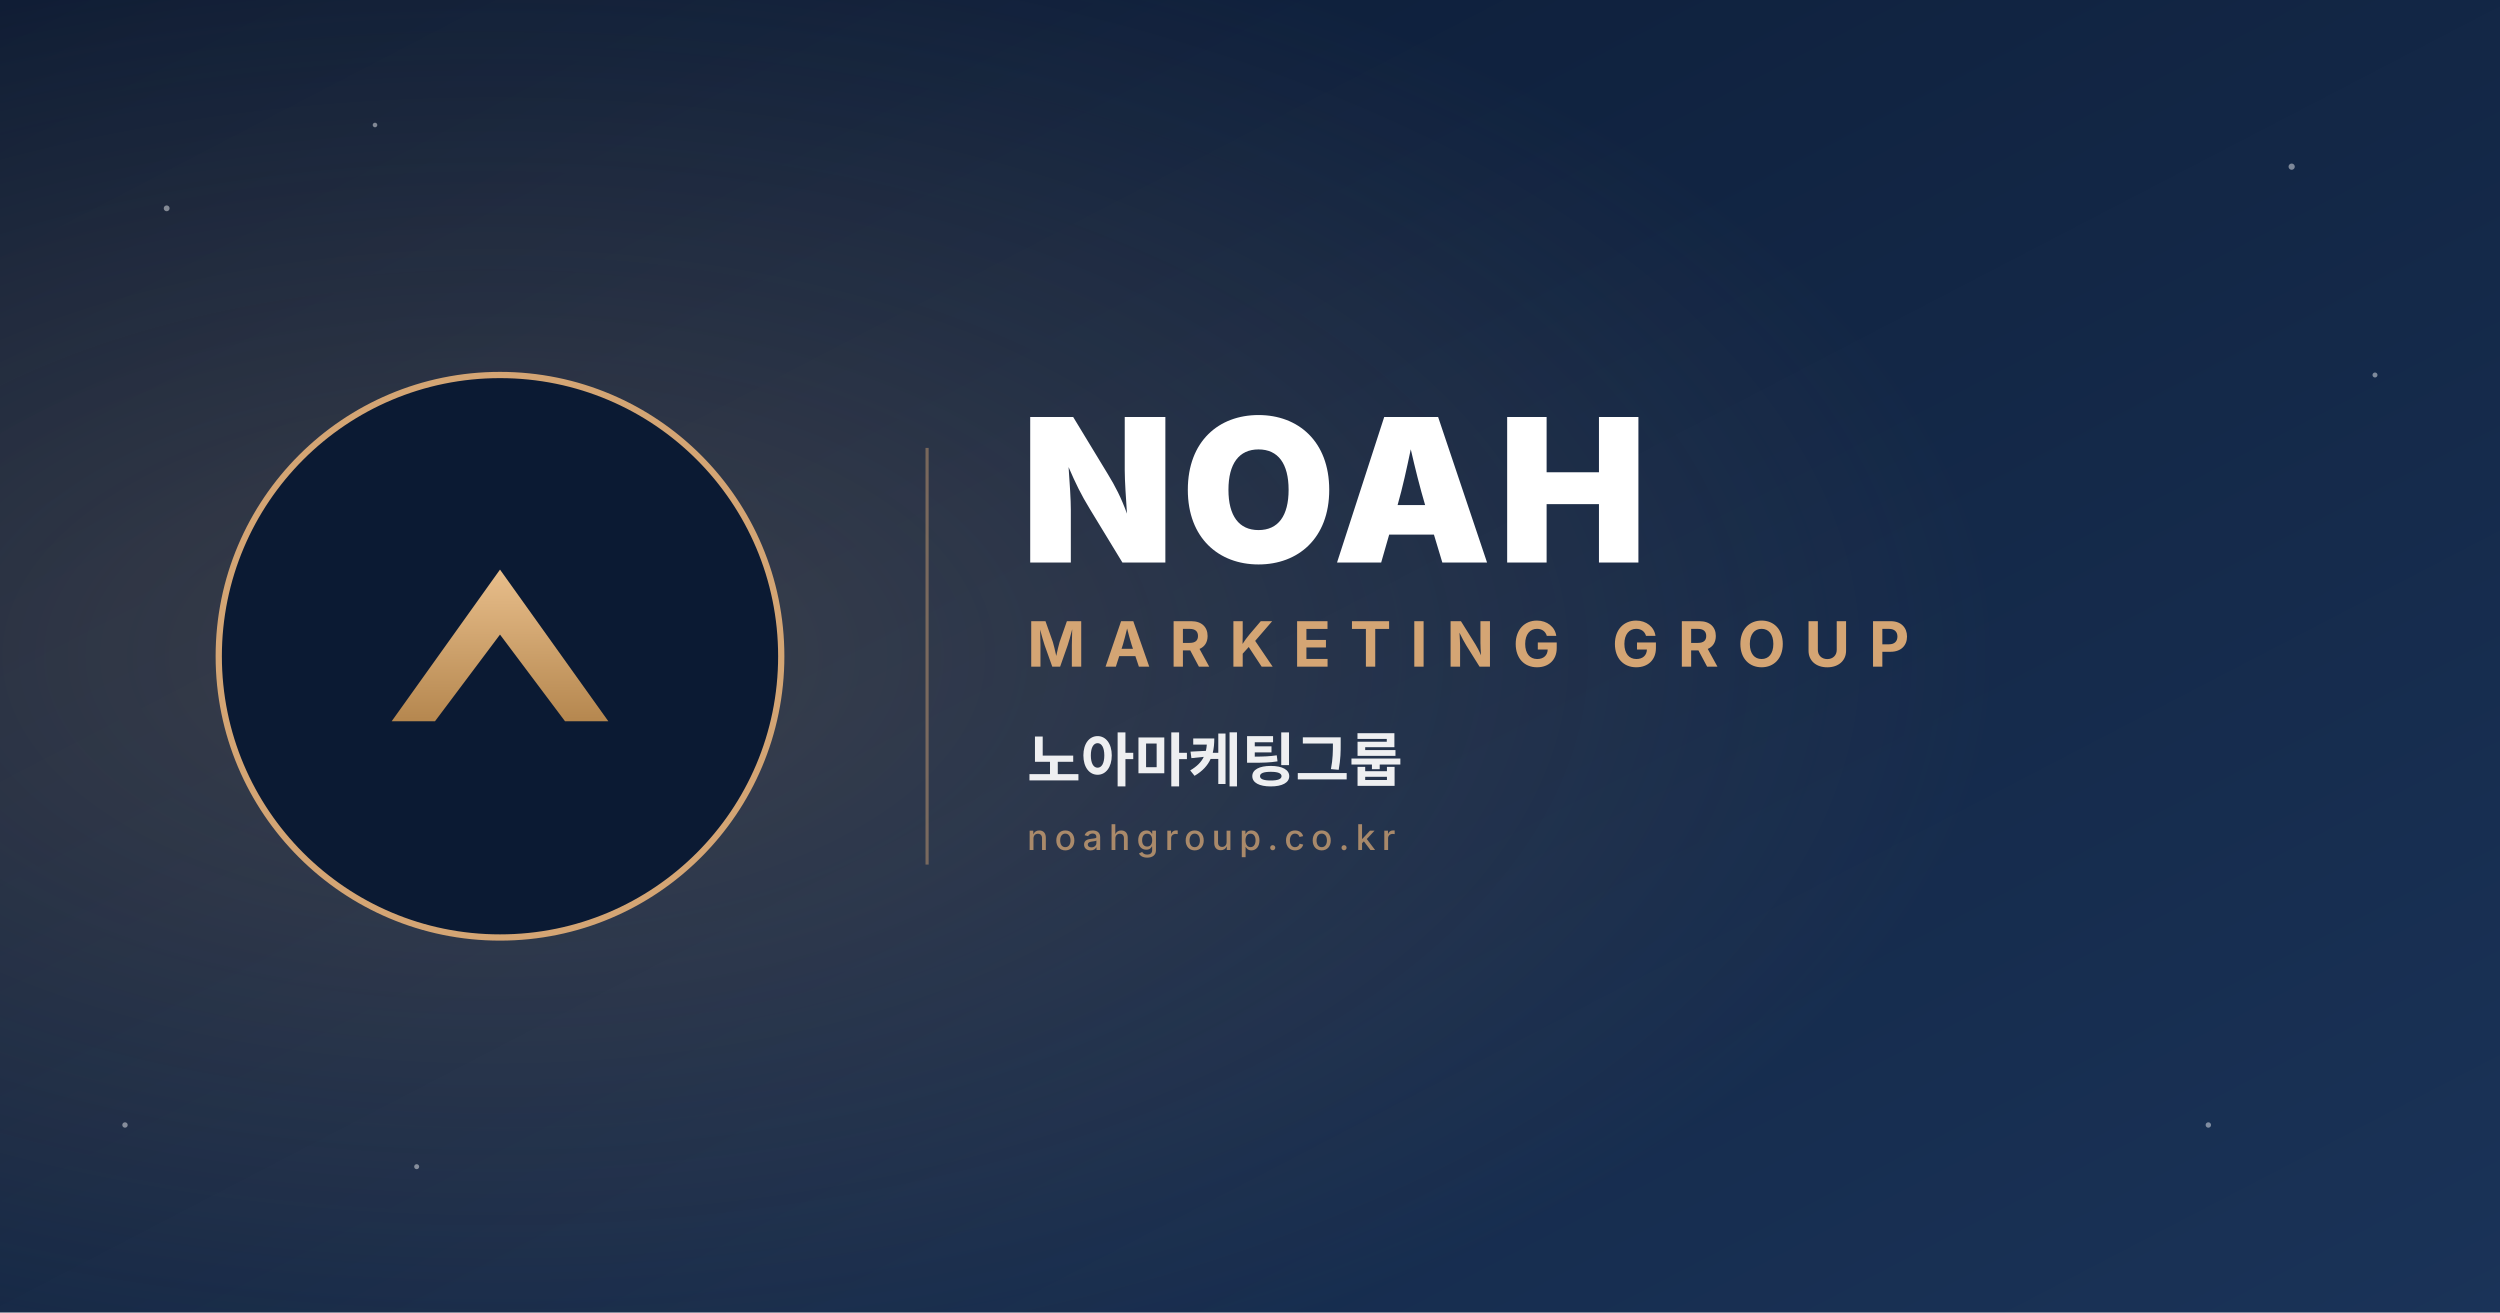
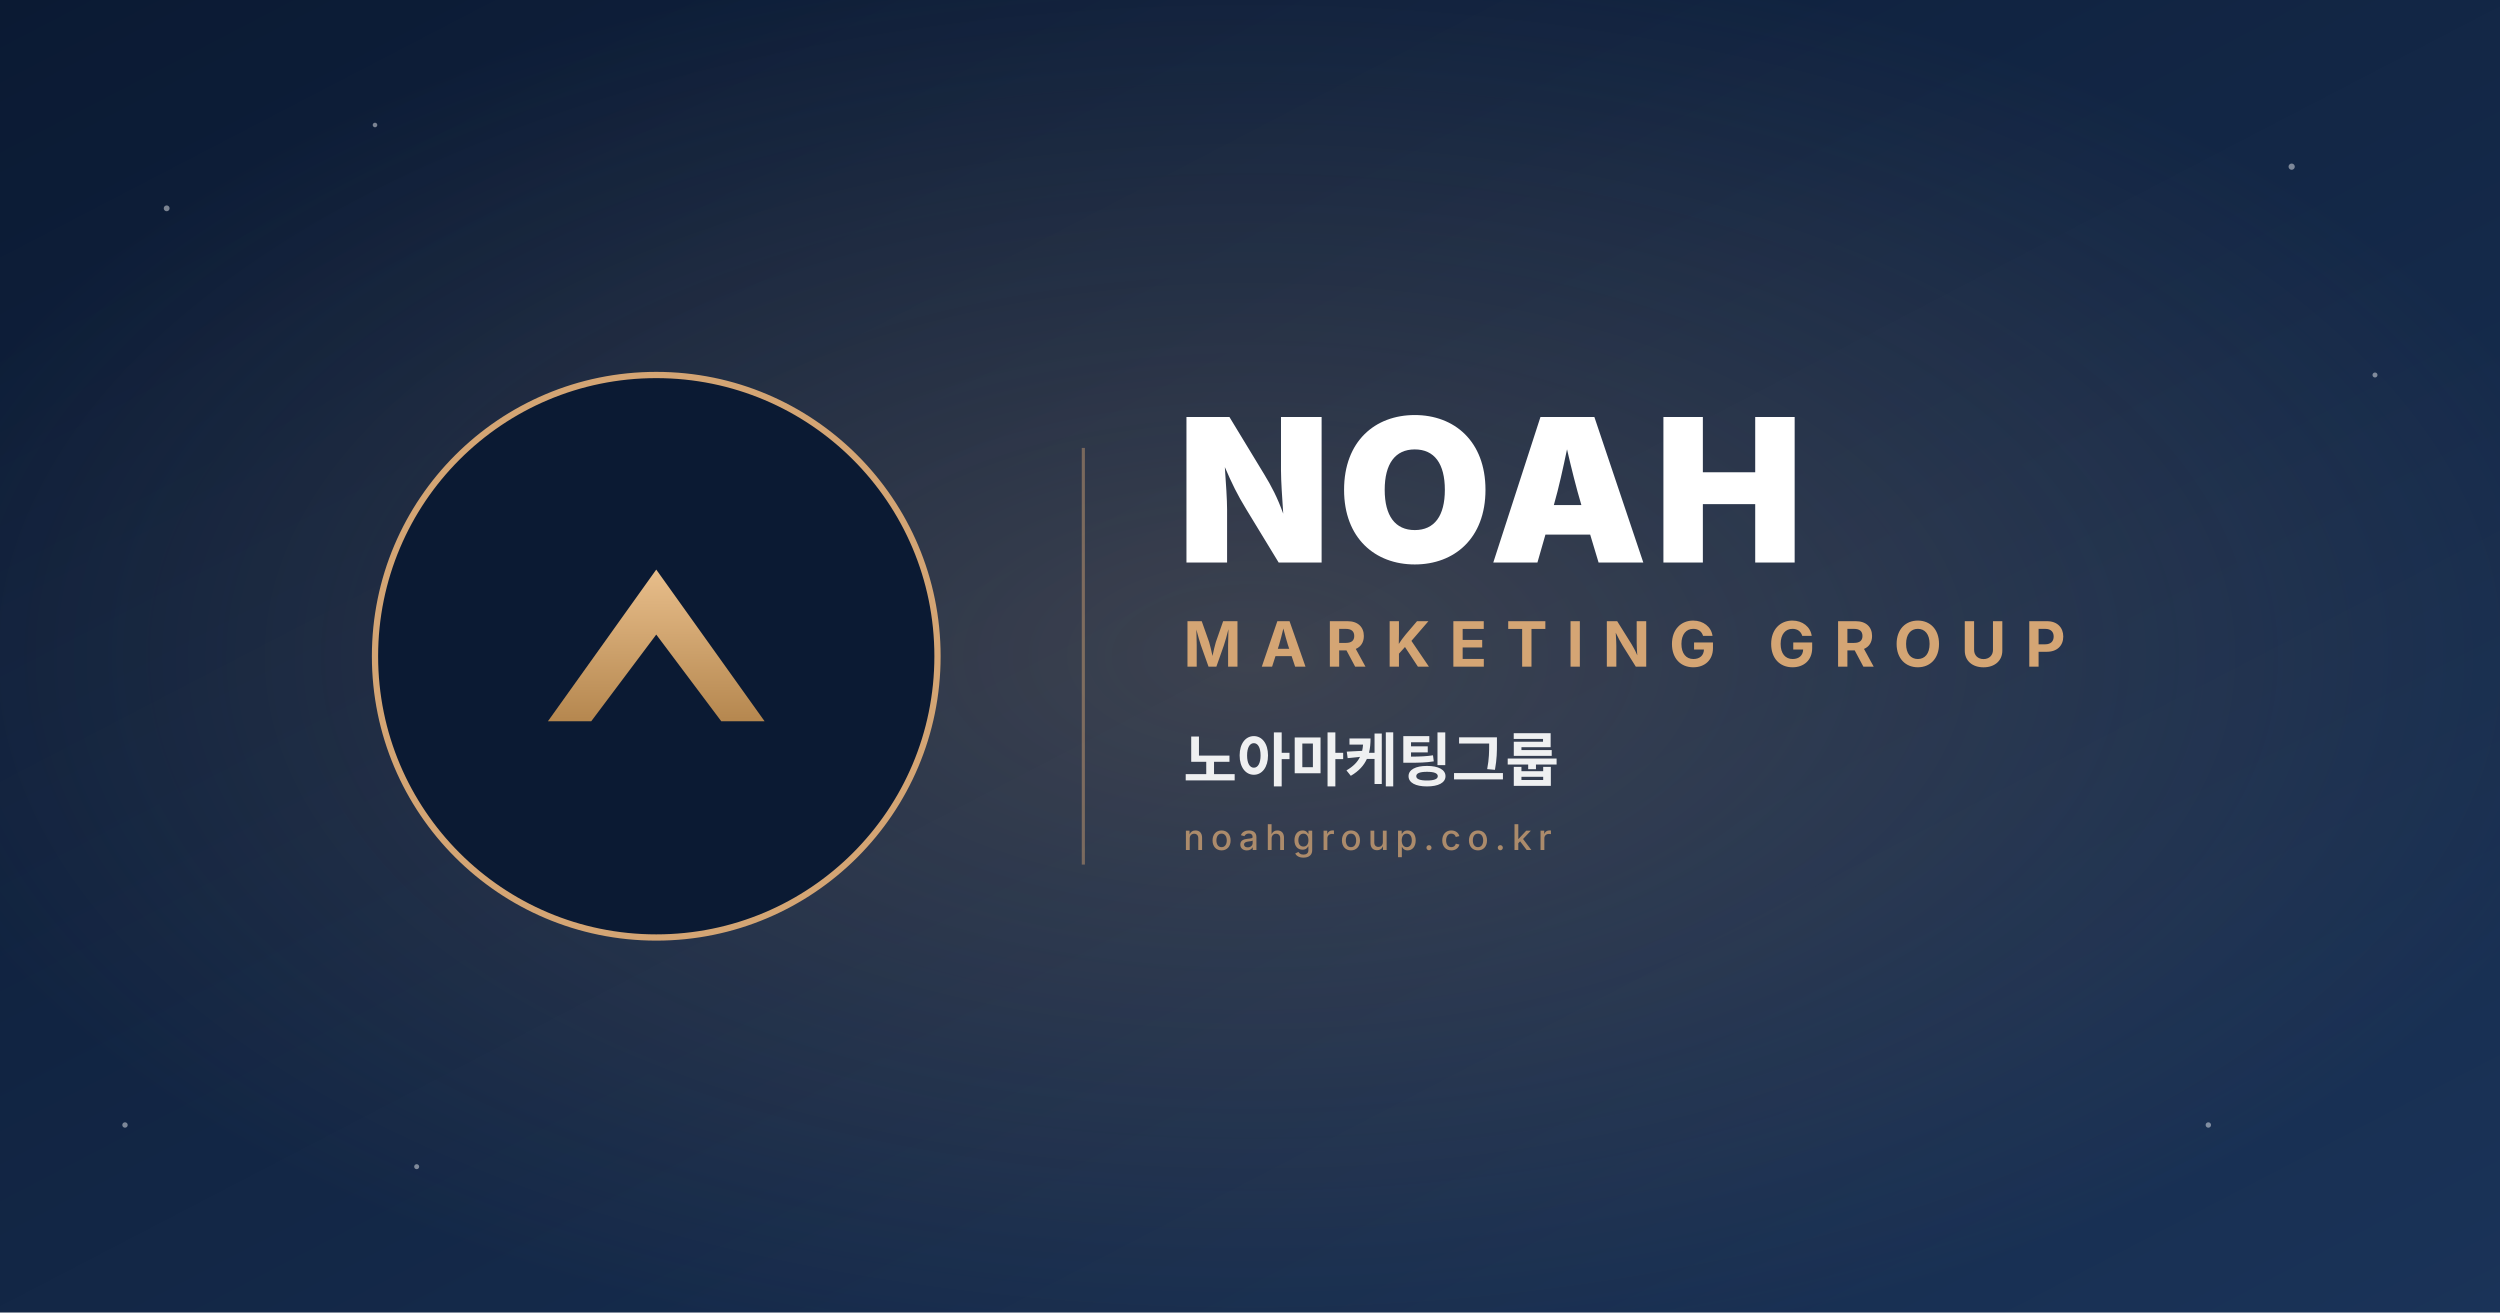
<svg xmlns="http://www.w3.org/2000/svg" viewBox="0 0 1200 630" width="1200" height="630">
  <defs>
    <linearGradient id="bg" x1="0" y1="0" x2="1" y2="1">
      <stop offset="0%" stop-color="#0B1A33" />
      <stop offset="100%" stop-color="#1a3358" />
    </linearGradient>
-     <radialGradient id="glow" cx="0.2" cy="0.5" r="0.6">
+     <radialGradient id="glow" cx="0.5" cy="0.5" r="0.55">
      <stop offset="0%" stop-color="#D4A574" stop-opacity="0.22" />
      <stop offset="100%" stop-color="#D4A574" stop-opacity="0" />
    </radialGradient>
    <linearGradient id="gold" x1="0" y1="0" x2="0" y2="1">
      <stop offset="0%" stop-color="#E8BE8B" />
      <stop offset="100%" stop-color="#B5874F" />
    </linearGradient>
  </defs>
  <rect width="1200" height="630" fill="url(#bg)" />
  <rect width="1200" height="630" fill="url(#glow)" />
  <g fill="#ffffff" opacity="0.45">
    <circle cx="80" cy="100" r="1.4" />
    <circle cx="180" cy="60" r="1.1" />
    <circle cx="60" cy="540" r="1.3" />
    <circle cx="200" cy="560" r="1.2" />
    <circle cx="1100" cy="80" r="1.5" />
    <circle cx="1140" cy="180" r="1.2" />
    <circle cx="1060" cy="540" r="1.3" />
  </g>
-   <g transform="translate(240, 315)">
-     <circle r="135" fill="#0B1A33" stroke="#D4A574" stroke-width="3" />
-     <g transform="scale(5.2)">
-       <g transform="translate(-16, -16)">
-         <path d="M6 22 L16 8 L26 22 L22 22 L16 14 L10 22 Z" fill="url(#gold)" />
+   <g transform="translate(75, 0)">
+     <g transform="translate(240, 315)">
+       <circle r="135" fill="#0B1A33" stroke="#D4A574" stroke-width="3" />
+       <g transform="scale(5.2)">
+         <g transform="translate(-16, -16)">
+           <path d="M6 22 L16 8 L26 22 L22 22 L16 14 L10 22 Z" fill="url(#gold)" />
+         </g>
      </g>
    </g>
+     <line x1="445" y1="215" x2="445" y2="415" stroke="#D4A574" stroke-width="1.5" opacity="0.45" />
+     <text x="490" y="270" font-family="Inter, 'Pretendard', sans-serif" font-size="96" font-weight="900" fill="#ffffff" letter-spacing="3">NOAH</text>
+     <text x="493" y="320" font-family="Inter, 'Pretendard', sans-serif" font-size="30" font-weight="700" fill="#D4A574" letter-spacing="9">MARKETING GROUP</text>
+     <text x="493" y="375" font-family="'Pretendard', sans-serif" font-size="28" font-weight="700" fill="#ffffff" opacity="0.92">노아마케팅그룹</text>
+     <text x="493" y="408" font-family="Inter, sans-serif" font-size="17" font-weight="500" fill="#D4A574" letter-spacing="3" opacity="0.75">noahgroup.co.kr</text>
  </g>
-   <line x1="445" y1="215" x2="445" y2="415" stroke="#D4A574" stroke-width="1.5" opacity="0.45" />
-   <text x="490" y="270" font-family="Inter, 'Pretendard', sans-serif" font-size="96" font-weight="900" fill="#ffffff" letter-spacing="3">NOAH</text>
-   <text x="493" y="320" font-family="Inter, 'Pretendard', sans-serif" font-size="30" font-weight="700" fill="#D4A574" letter-spacing="9">MARKETING GROUP</text>
-   <text x="493" y="375" font-family="'Pretendard', sans-serif" font-size="28" font-weight="700" fill="#ffffff" opacity="0.92">노아마케팅그룹</text>
-   <text x="493" y="408" font-family="Inter, sans-serif" font-size="17" font-weight="500" fill="#D4A574" letter-spacing="3" opacity="0.75">noahgroup.co.kr</text>
</svg>
